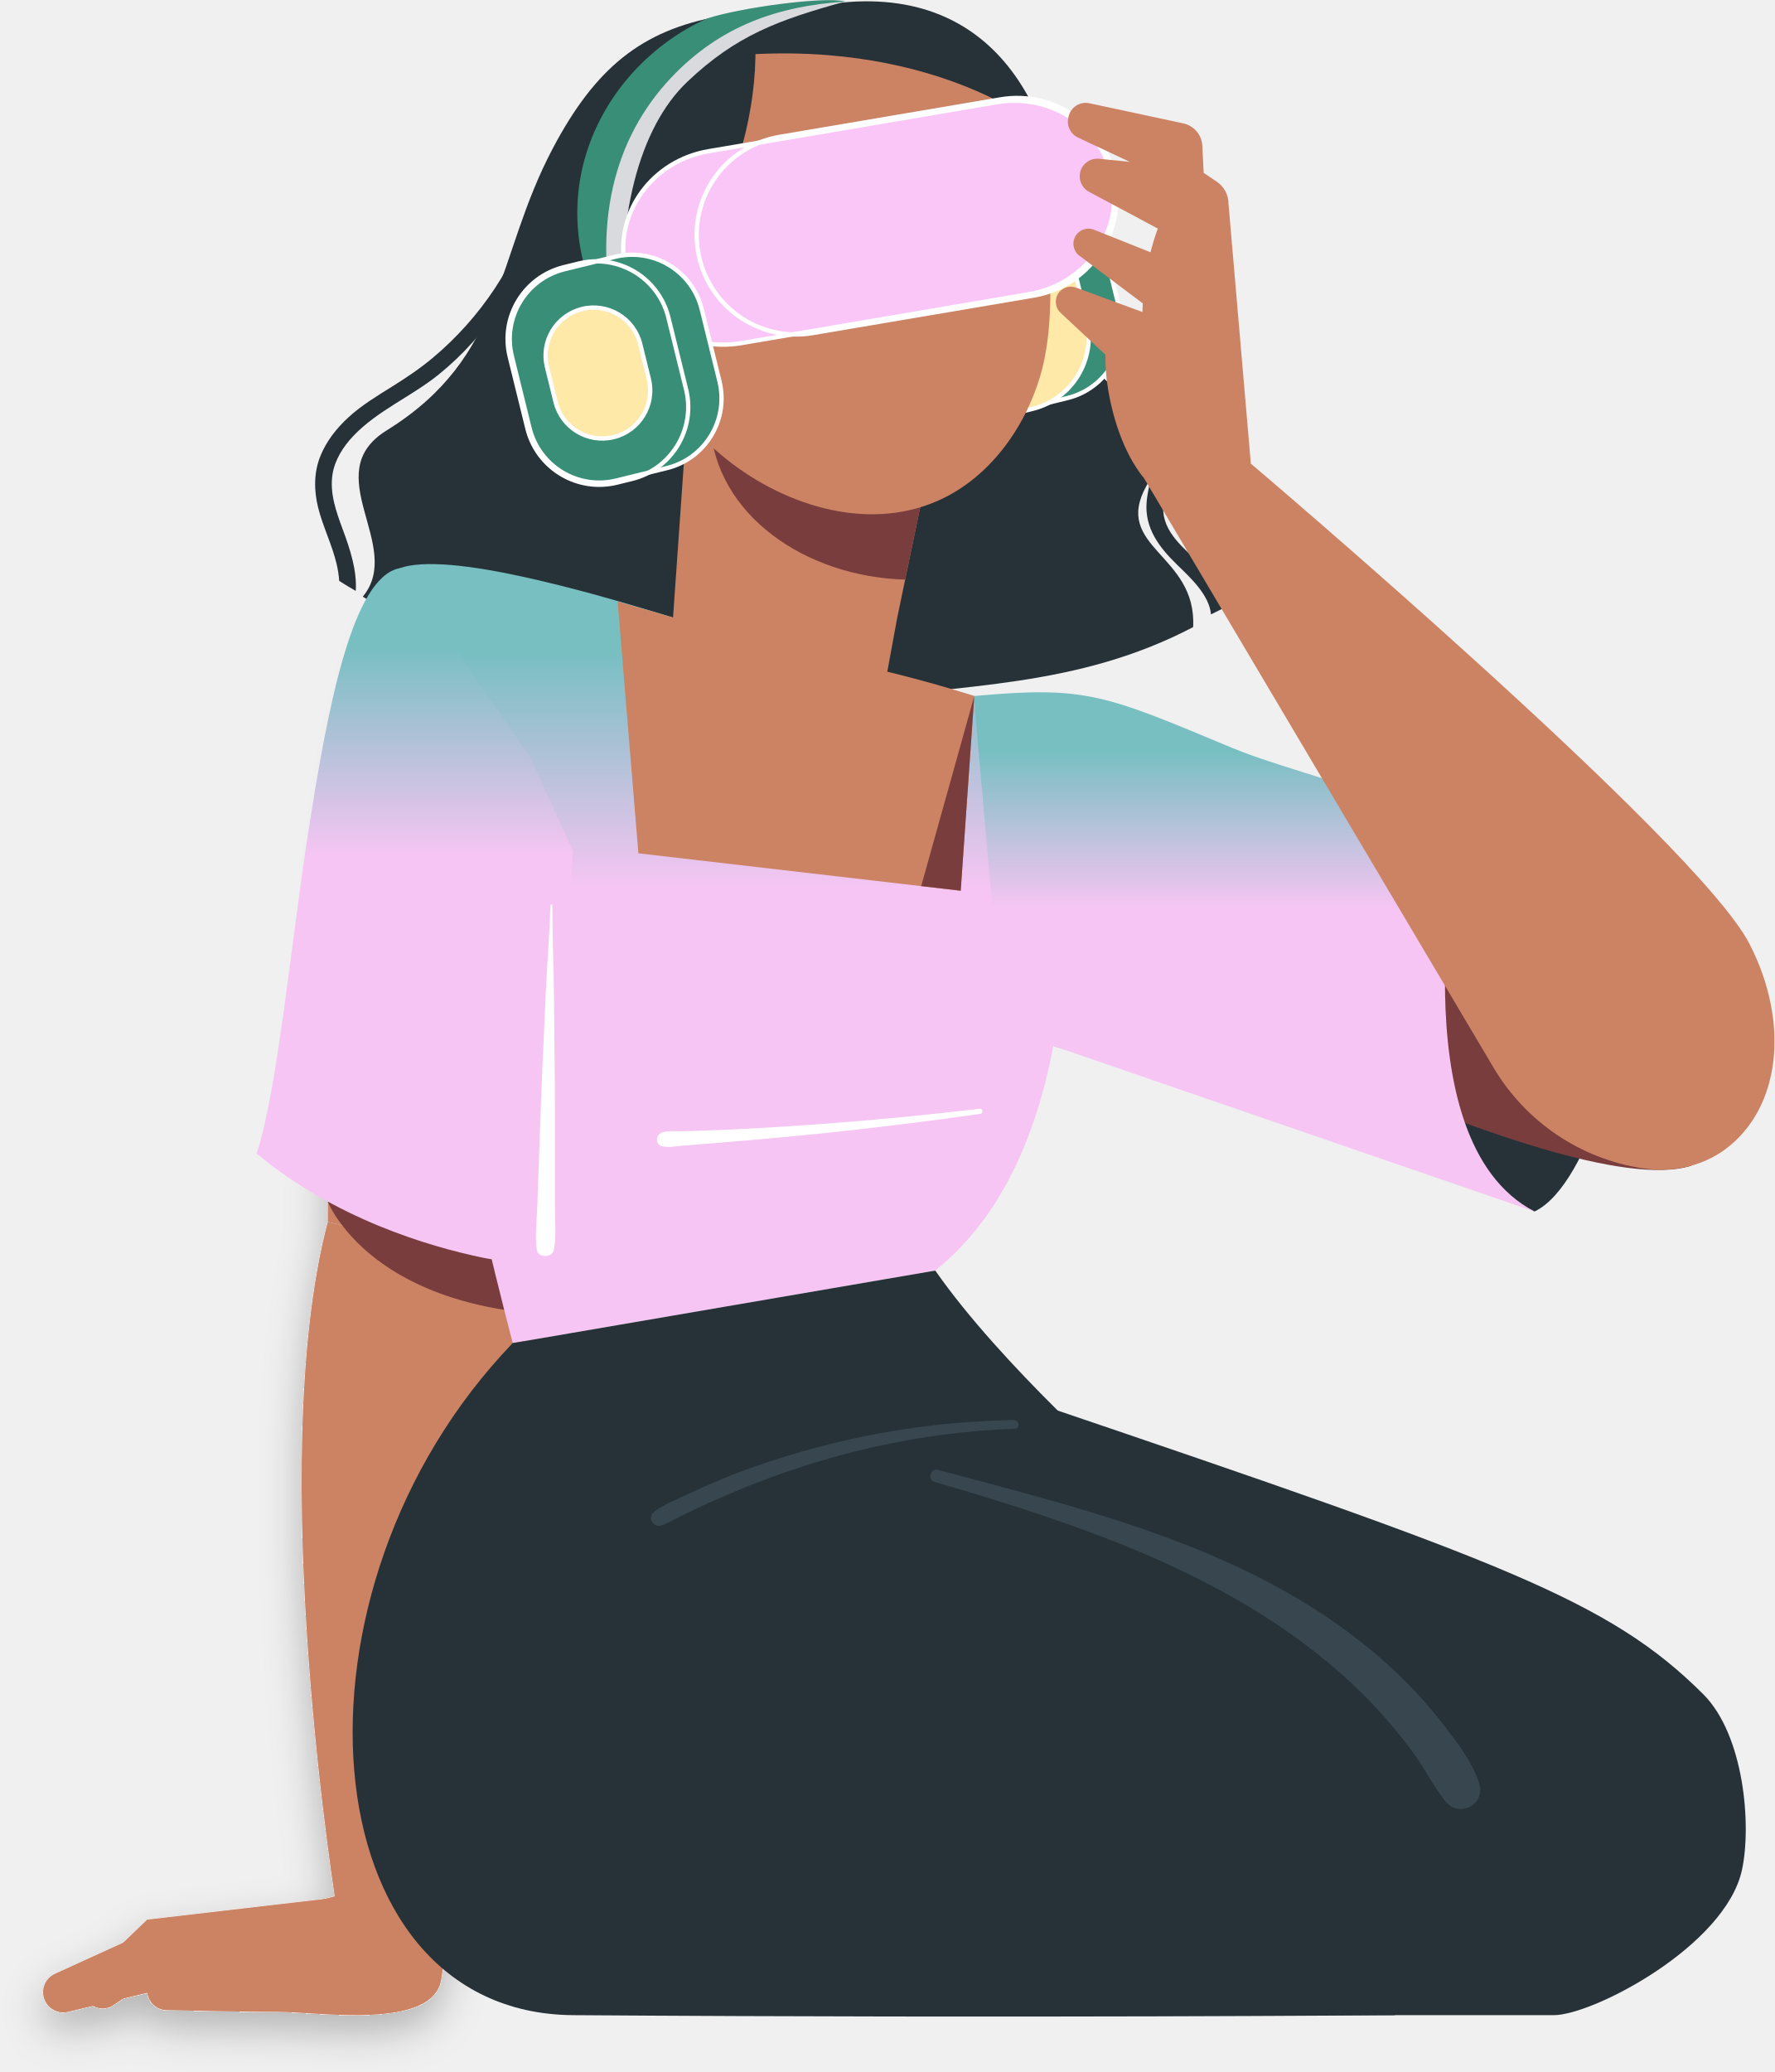
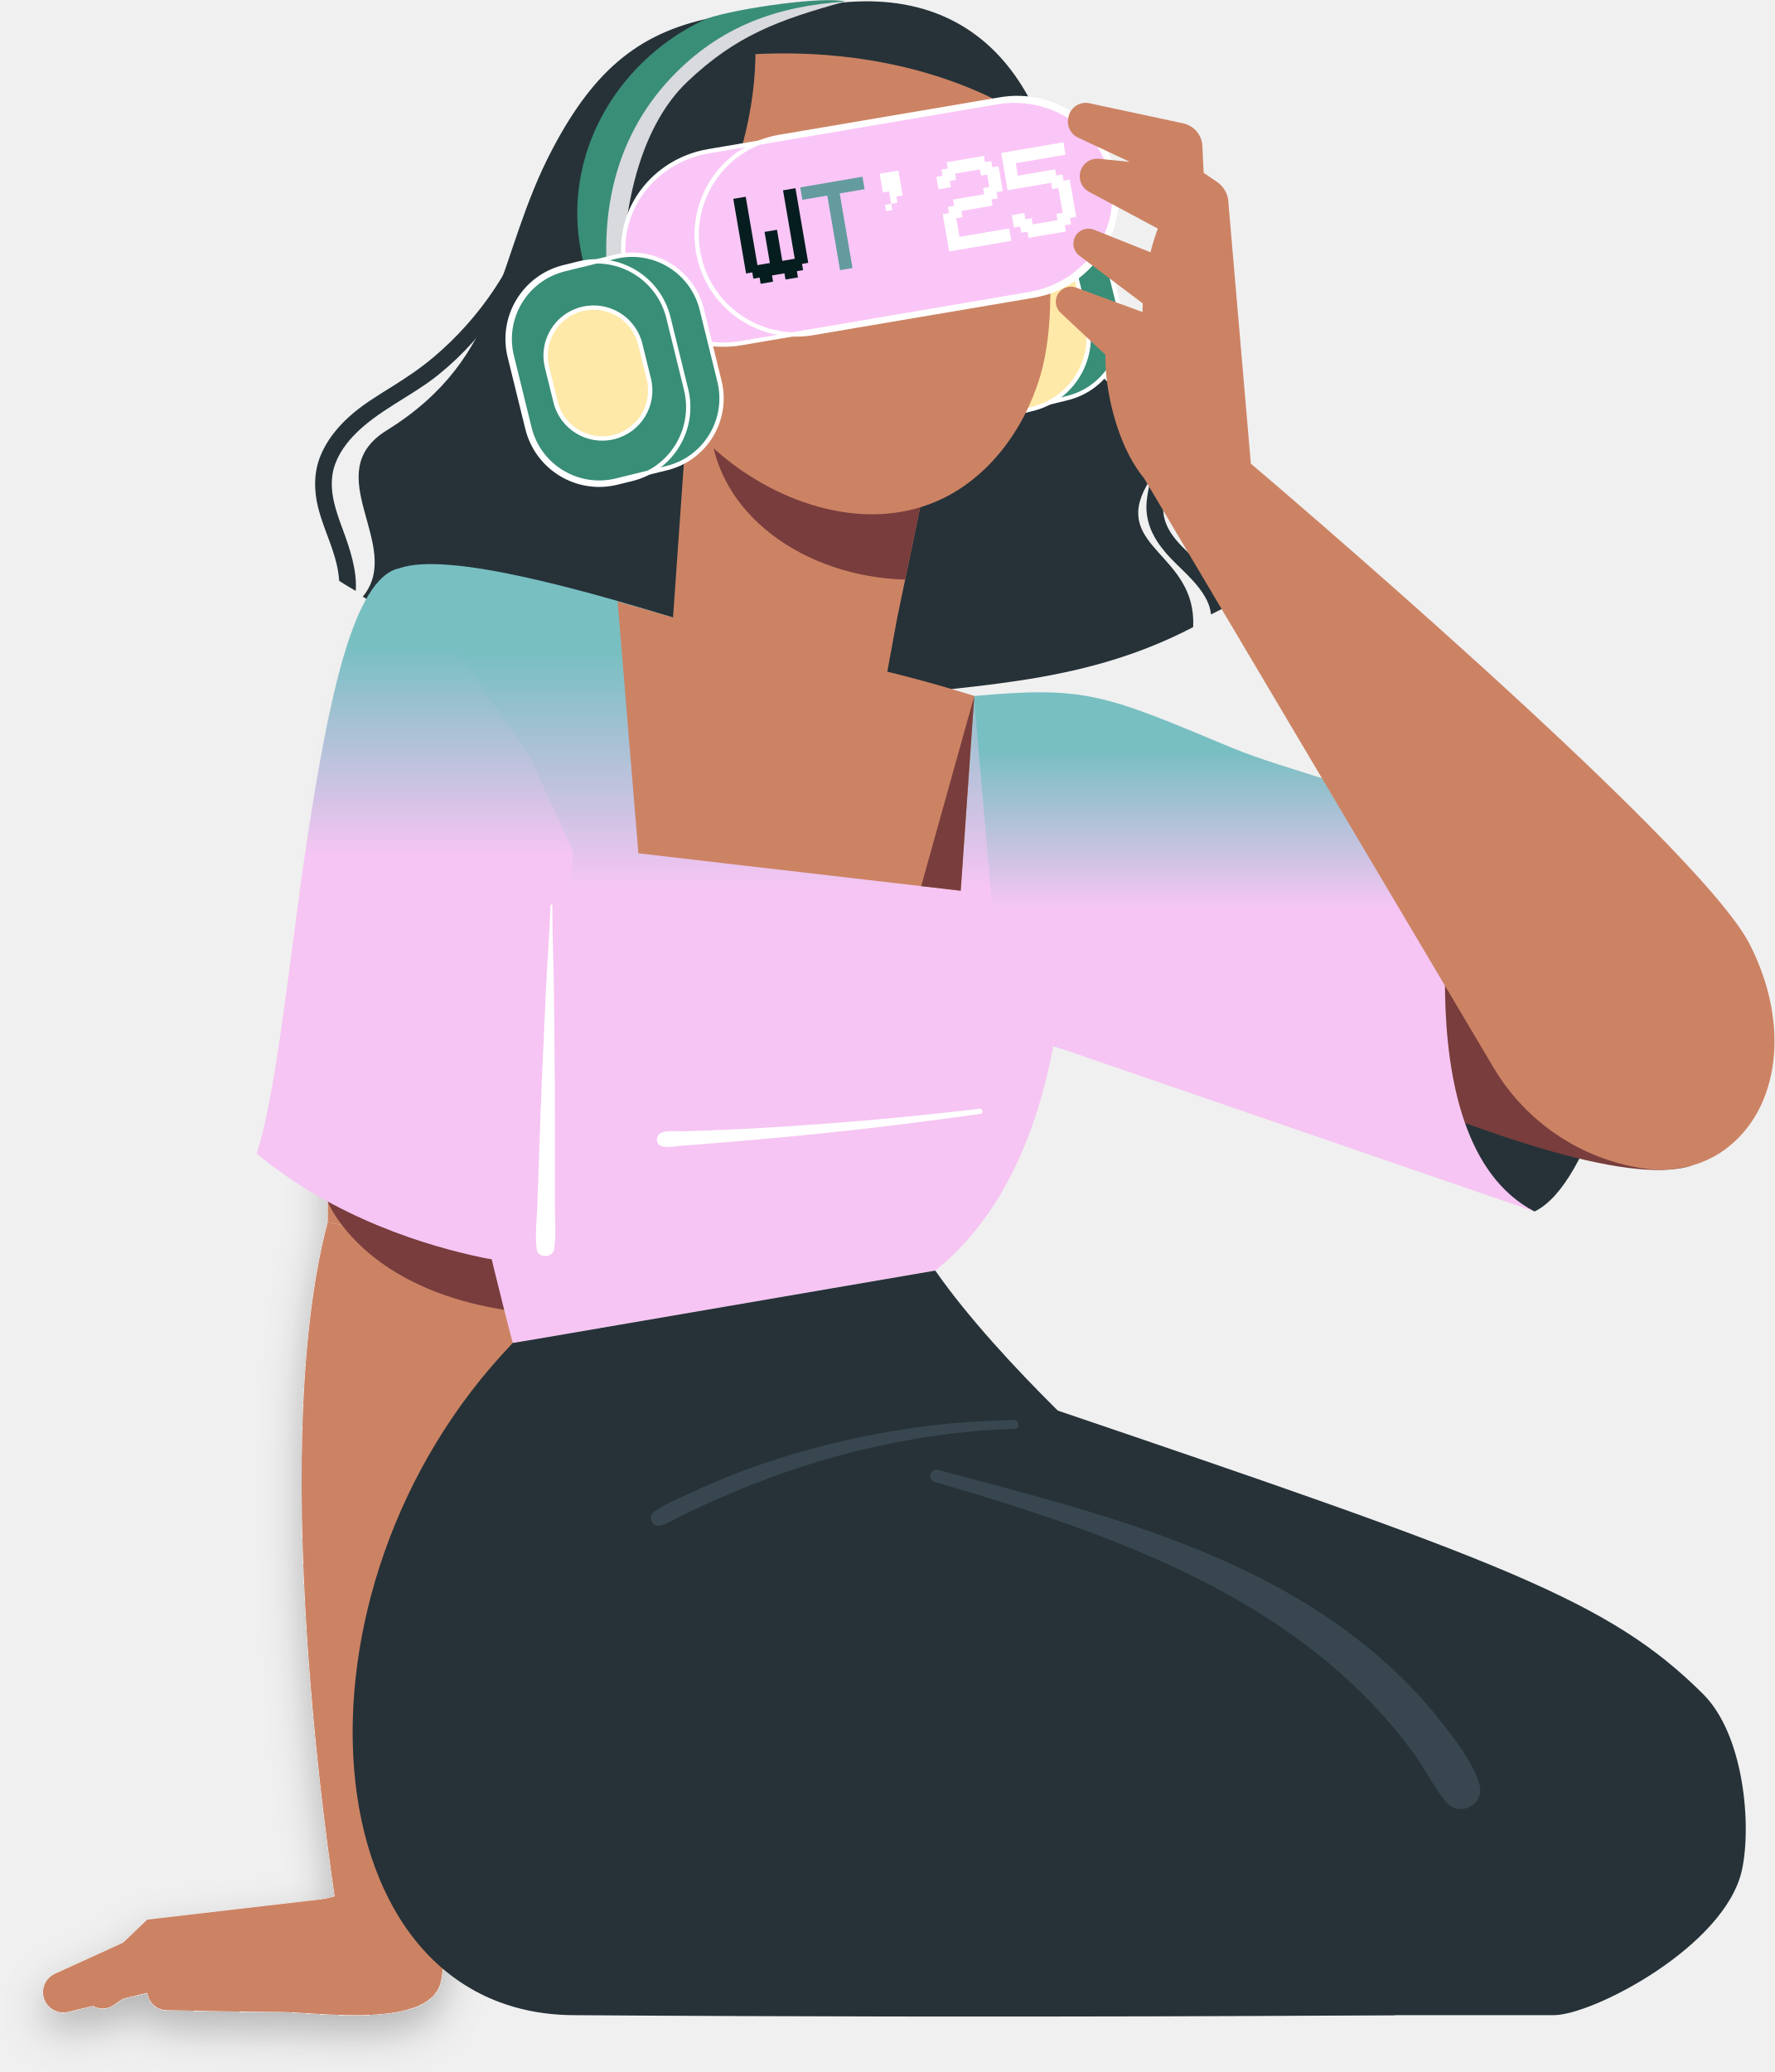
<svg xmlns="http://www.w3.org/2000/svg" width="412" height="481" viewBox="0 0 412 481" fill="none">
-   <g filter="url(#filter0_d_1373_1553)">
-     <path d="M126.685 219.338L124.804 262.28L123.373 294.854L79.451 284.447L76.1 283.663C76.1 282.095 76.1 280.546 76.12 278.998V278.978C76.12 278.959 76.12 278.959 76.12 278.939C76.394 216.437 82.391 159.168 92.7 140.784L126.685 219.338Z" fill="#CC8364" />
-     <path d="M123.373 294.853C123.373 294.853 123.02 298.42 122.374 304.77C119.806 329.387 112.515 395.926 102.422 459.663L78.413 444.827C78.413 444.827 61.204 340.049 76.1 283.662L79.451 284.446L123.373 294.853Z" fill="#CC8364" />
-     <path d="M124.804 262.279L123.373 294.853C123.373 294.853 123.021 298.42 122.374 304.77C96.679 302.085 84.567 291.188 79.451 284.446C77.198 281.526 76.276 279.389 76.12 278.997V278.978C76.1 278.958 76.1 278.939 76.1 278.939H76.12L124.804 262.279Z" fill="#783D3C" />
+   <g filter="url(#filter0_d_1363_1574)">
+     <path d="M126.685 219.338L124.804 262.28L123.373 294.854L79.451 284.447L76.1 283.663C76.1 282.095 76.1 280.546 76.119 278.998V278.978C76.119 278.959 76.119 278.959 76.119 278.939C76.394 216.437 82.391 159.168 92.7 140.784L126.685 219.338Z" fill="#CC8364" />
+     <path d="M123.373 294.853C123.373 294.853 123.02 298.42 122.374 304.77C119.806 329.387 112.515 395.926 102.422 459.663L78.413 444.827C78.413 444.827 61.205 340.049 76.1 283.662L79.451 284.446L123.373 294.853Z" fill="#CC8364" />
+     <path d="M124.804 262.279L123.373 294.853C123.373 294.853 123.02 298.42 122.374 304.77C96.679 302.085 84.567 291.188 79.451 284.446C77.198 281.526 76.276 279.389 76.12 278.997V278.978C76.1 278.958 76.1 278.939 76.1 278.939H76.12L124.804 262.279Z" fill="#783D3C" />
    <path d="M89.79 437.001C89.79 437.001 52.059 447.702 34.171 448.429L12.749 458.201C9.902 459.501 9.096 463.17 11.14 465.541C12.289 466.874 14.086 467.454 15.797 467.043L34.881 462.458L82.907 462.827L89.79 437.001Z" fill="#CC8364" />
    <path d="M102.427 459.657C100.356 471.286 73.905 467.052 64.734 467.052C57.812 467.052 44.655 466.772 38.624 466.637C36.719 466.594 35.049 465.371 34.426 463.569C33.495 460.884 35.222 458.011 38.03 457.572L59.46 454.219L92.181 436.368L102.427 459.657Z" fill="#CC8364" />
    <path d="M78.409 440.47L34.173 445.627L20.72 458.5C19.037 460.111 18.862 462.739 20.317 464.56C21.781 466.392 24.409 466.792 26.351 465.477L38.03 457.574L78.409 458.541V440.47Z" fill="#CC8364" />
  </g>
  <path d="M123.815 47.145C120.3 61.011 111.44 73.886 100.546 83.016C97.571 85.51 94.371 87.662 91.078 89.713C87.556 91.908 83.958 94.075 80.886 96.894C78.16 99.397 75.814 102.368 74.409 105.813C72.833 109.678 72.87 113.894 73.88 117.898C75.005 122.355 77.118 126.496 78.164 130.971C78.458 132.231 78.674 133.538 78.752 134.846C80.008 135.663 81.294 136.433 82.599 137.172C82.921 132.39 81.239 127.386 79.583 122.912C78.078 118.847 76.531 114.574 77.192 110.172C77.701 106.784 79.699 103.661 82.023 101.215C87.65 95.294 95.527 92.057 101.838 86.955C107.53 82.355 112.516 76.812 116.396 70.603C120.824 63.52 123.679 55.877 125.514 47.753C125.767 46.643 124.105 46.004 123.815 47.145Z" fill="#263238" />
  <path d="M84.228 138.511C95.302 145.428 107.073 151.19 119.224 155.97C134.085 161.816 149.515 166.312 165.175 169.431C179.884 172.359 194.826 174.038 209.781 175.181L193.999 2.469C191.873 2.398 189.821 2.363 187.845 2.359C186.983 2.347 186.12 2.336 185.286 2.341C178.391 2.385 172.311 2.843 166.903 3.811C149.009 7.01 138.204 15.8 128.389 34.367C114.897 59.828 117.509 82.73 89.765 99.92C73.568 109.963 93.975 126.761 84.228 138.511Z" fill="#263238" />
  <path d="M194.195 163.067C223.929 158.753 249.996 159.69 277.022 145.584C277.921 128.566 258.132 127.181 266.217 112.722C277.745 92.114 247.795 98.813 247.321 59.269C246.931 27.916 232.416 -4.199 193.411 0.828C190.799 1.169 188.096 1.665 185.286 2.341C177.009 4.323 167.744 7.825 157.468 13.131L158.768 18.436L194.195 163.067Z" fill="#263238" />
  <path d="M281.167 142.634C282.12 142.164 283.064 141.678 284.017 141.208C283.719 138.068 282.127 134.957 280.118 132.558C276.792 128.59 271.313 125.283 270.242 119.862C269.709 117.161 270.48 114.392 270.975 111.744C271.536 108.751 271.689 105.809 270.689 102.889C268.712 97.105 263.483 93.444 258.814 89.932C253.995 86.308 248.544 81.111 250.361 74.398C250.794 72.8 248.472 71.254 247.558 72.945C244.665 78.3 247.268 84.438 251.21 88.525C255.398 92.87 261.094 95.563 264.847 100.341C266.558 102.519 267.675 105.071 267.551 107.877C267.424 110.803 266.47 113.612 266.225 116.524C265.717 122.563 269.114 127.014 273.216 131.02C276.24 133.968 280.793 138.076 281.167 142.634Z" fill="#263238" />
  <path d="M236.118 95.293L236.118 95.293C227.173 97.497 218.136 92.03 215.934 83.086L215.449 83.206L215.934 83.086L211.834 66.435L211.834 66.435C209.631 57.489 215.097 48.453 224.041 46.251L224.041 46.251L235.752 43.368L235.752 43.368C244.697 41.164 253.734 46.631 255.935 55.577L255.935 55.577L260.036 72.227L260.036 72.227C262.239 81.172 256.772 90.209 247.829 92.41L236.118 95.293Z" fill="#398E77" stroke="white" />
  <path d="M239.715 94.924L236.238 95.781C227.024 98.05 217.716 92.419 215.449 83.208L211.349 66.556C209.079 57.343 214.71 48.035 223.921 45.767L227.398 44.911C236.612 42.641 245.92 48.272 248.187 57.484L252.287 74.135C254.557 83.347 248.928 92.654 239.715 94.924Z" fill="#FEE9A8" stroke="white" stroke-miterlimit="10" />
-   <path d="M95.474 195.602C99.721 227.882 106.901 261.502 112.234 284.227C116.151 300.961 119.058 311.78 119.058 311.78L217.146 294.946C261.507 259.444 244.285 167.467 244.285 167.467C240.899 166.203 237.333 164.99 233.745 163.853C208.238 155.764 179.751 150.733 179.751 150.733C169.285 147.472 153.335 142.215 137.687 137.917C132.354 136.477 127.07 135.136 122.039 134.025C109.348 131.218 98.353 129.905 92.691 131.928C90.849 149.293 92.391 172.094 95.474 195.602Z" fill="url(#paint0_linear_1373_1553)" />
+   <path d="M95.474 195.602C99.721 227.882 106.901 261.502 112.234 284.227C116.151 300.961 119.058 311.78 119.058 311.78L217.146 294.946C261.507 259.444 244.285 167.467 244.285 167.467C240.899 166.203 237.333 164.99 233.745 163.853C208.238 155.764 179.751 150.733 179.751 150.733C169.285 147.472 153.335 142.215 137.687 137.917C132.354 136.477 127.07 135.136 122.039 134.025C109.348 131.218 98.353 129.905 92.691 131.928C90.849 149.293 92.391 172.094 95.474 195.602Z" fill="url(#paint0_linear_1363_1574)" />
  <path d="M143.404 139.659L148.222 198.088L223.059 206.773L226.213 161.571C200.706 153.483 179.753 150.733 179.753 150.733C169.287 147.473 159.05 143.955 143.404 139.659Z" fill="#CC8364" />
  <path d="M226.211 161.571L213.883 205.709L223.059 206.773L226.211 161.571Z" fill="#783D3C" />
  <path d="M242.121 326.277C348.849 362.501 373.54 371.452 395.448 393.285C404.936 402.74 406.71 423.658 404.454 434.075C400.618 451.797 369.828 467.805 360.746 467.805C351.663 467.805 214.839 467.805 214.839 467.805L242.121 326.277Z" fill="#263238" />
  <path d="M119.05 311.788C86.913 349.43 112.933 368.579 112.933 368.579L236.459 398.254L261.513 342.449C261.513 342.449 232.402 316.87 217.156 294.954L119.05 311.788Z" fill="#263238" />
  <path d="M119.05 311.788C63.749 369.186 71.563 467.374 133.067 467.805C238.133 468.54 323.88 467.805 323.88 467.805C280.034 371.704 175.28 331.718 119.05 311.788Z" fill="#263238" />
  <path d="M151.855 350.968C154.08 349.255 156.976 348.156 159.509 346.958C162.035 345.763 164.589 344.626 167.168 343.546C172.391 341.359 177.767 339.497 183.185 337.853C194.005 334.568 205.134 332.237 216.364 330.913C222.671 330.17 229.015 329.805 235.362 329.642C236.671 329.609 236.92 331.638 235.595 331.681C213.409 332.404 191.301 337.588 170.855 346.159C167.928 347.386 165.014 348.646 162.141 349.992C160.773 350.633 159.411 351.292 158.058 351.966C156.584 352.701 155.136 353.601 153.572 354.114C151.651 354.745 150.191 352.25 151.855 350.968Z" fill="#38474F" />
  <path d="M277.345 117.624C261.781 116.46 256.331 92.529 256.676 82.367L246.241 72.608C245.106 71.546 244.806 69.865 245.506 68.475C246.306 66.887 248.17 66.152 249.838 66.766L266.75 72.979L289.128 108.083L277.345 117.624Z" fill="#CC8364" />
-   <path d="M217.156 100.958L213.883 116.677L213.04 120.694L210.159 134.551L208.316 143.41L206.121 155.346C203.691 168.536 191.442 177.571 178.134 175.945C165.316 174.396 155.81 163.519 155.81 150.779C155.81 150.191 155.83 149.603 155.869 148.996L160.906 77.302L217.156 100.958Z" fill="#CC8364" />
+   <path d="M217.156 100.958L213.883 116.677L213.04 120.694L210.159 134.551L208.317 143.41L206.121 155.346C203.691 168.536 191.442 177.571 178.134 175.945C165.316 174.396 155.81 163.519 155.81 150.779C155.81 150.191 155.83 149.603 155.869 148.996L160.906 77.302L217.156 100.958Z" fill="#CC8364" />
  <path d="M213.883 116.677L213.04 120.694L210.159 134.551C186.855 133.885 166.1 119.401 164.904 98.567C176.487 97.45 209.845 113.795 213.883 116.677Z" fill="#783D3C" />
  <path d="M230.999 17.883C202.815 -6.377 174.112 5.951 158.84 19.984C141.126 36.261 140.084 60.658 149.125 81.024C153.237 90.406 159.538 98.987 167.411 105.578C181.195 117.157 200.935 123.525 217.456 116.377C229.382 111.242 237.839 99.729 241.533 87.254C247.793 66.177 240.563 26.117 230.999 17.883Z" fill="#CC8364" />
  <path d="M231.132 33.917C230.544 38.647 216.213 40.083 215.043 34.809C213.64 28.477 231.8 28.539 231.132 33.917Z" fill="#263238" />
  <path d="M189.413 39.397C189.883 43.881 174.539 47.93 172.605 45.718C167.37 39.732 188.57 31.375 189.413 39.397Z" fill="#263238" />
  <path d="M227.878 56.017C228.449 58.708 227.171 61.344 225.019 61.907C222.869 62.468 220.662 60.741 220.09 58.05C219.517 55.359 220.799 52.721 222.949 52.16C225.099 51.6 227.306 53.326 227.878 56.017Z" fill="#263238" />
  <path d="M193 61.245C193.57 63.935 192.292 66.573 190.14 67.134C187.99 67.695 185.783 65.968 185.211 63.277C184.639 60.586 185.92 57.948 188.07 57.387C190.221 56.827 192.427 58.553 193 61.245Z" fill="#263238" />
  <path d="M175.041 5.112C178.238 34.476 159.789 70.917 144.19 71.379C129.073 22.689 175.041 5.112 175.041 5.112Z" fill="#263238" />
  <path d="M141.93 64.047C136.093 62.056 128.873 62.946 124.908 67.667C121.606 71.601 121.21 77.245 122.013 82.318C123.05 88.862 125.923 95.222 130.713 99.796C135.505 104.371 142.308 106.989 148.868 106.07C155.43 105.151 161.488 100.423 163.321 94.056C166.837 81.843 152.418 67.624 141.93 64.047Z" fill="#CC8364" />
-   <path d="M149.809 86.428C147.725 83.688 144.919 81.399 141.71 80.111C140.239 79.521 138.743 79.045 137.175 78.796C135.605 78.547 133.99 78.612 132.407 78.518C131.376 78.457 131.062 80.15 132.119 80.346C132.818 80.478 133.459 80.632 134.108 80.936C134.757 81.238 135.372 81.612 135.997 81.959C136.636 82.314 137.269 82.689 137.891 83.071C138.192 83.255 138.492 83.445 138.78 83.649C139.063 83.851 139.502 84.08 139.707 84.358C139.641 84.303 139.574 84.249 139.508 84.194C139.604 84.274 139.7 84.354 139.794 84.437C140.039 84.642 140.284 84.848 140.536 85.044C140.691 85.164 140.846 85.279 140.999 85.401C141.023 85.421 141.015 85.409 141.034 85.424C141.638 85.812 142.185 86.453 142.677 86.963C143.71 88.033 144.711 89.131 145.579 90.34C145.985 90.904 146.957 91.247 147.618 91.263C148.31 91.281 149.154 91.001 149.65 90.499C150.834 89.299 150.787 87.714 149.809 86.428Z" fill="#263238" />
-   <path d="M59.58 267.775C77.704 282.867 99.394 289.338 112.233 291.992C119.058 293.407 125.861 292.253 125.861 292.253L133.065 197.643L123.08 175.759L92.695 131.927C82.052 134.101 76.29 162.665 71.563 193.251C67.592 218.858 64.333 253.646 59.58 267.775Z" fill="url(#paint1_linear_1373_1553)" />
+   <path d="M149.809 86.428C147.725 83.688 144.919 81.399 141.71 80.111C140.239 79.521 138.743 79.045 137.175 78.796C135.605 78.547 133.99 78.612 132.407 78.518C131.376 78.457 131.062 80.15 132.119 80.346C132.818 80.478 133.459 80.632 134.108 80.936C134.757 81.238 135.372 81.612 135.997 81.959C136.636 82.314 137.269 82.689 137.891 83.071C138.192 83.255 138.492 83.445 138.78 83.649C139.063 83.851 139.502 84.08 139.707 84.358C139.641 84.303 139.574 84.249 139.507 84.194C139.604 84.274 139.7 84.354 139.794 84.437C140.039 84.642 140.284 84.848 140.536 85.044C140.691 85.164 140.846 85.279 140.999 85.401C141.022 85.421 141.015 85.409 141.034 85.424C141.638 85.812 142.185 86.453 142.677 86.963C143.71 88.033 144.711 89.131 145.579 90.34C145.985 90.904 146.957 91.247 147.618 91.263C148.31 91.281 149.154 91.001 149.65 90.499C150.834 89.299 150.787 87.714 149.809 86.428Z" fill="#263238" />
+   <path d="M59.58 267.775C77.704 282.867 99.394 289.338 112.233 291.992C119.058 293.407 125.861 292.253 125.861 292.253L133.065 197.643L123.08 175.759L92.695 131.927C82.052 134.101 76.29 162.665 71.563 193.251C67.592 218.858 64.333 253.646 59.58 267.775Z" fill="url(#paint1_linear_1363_1574)" />
  <path d="M124.744 280.097C124.863 276.738 124.983 273.379 125.102 270.02C125.337 263.407 125.545 256.792 125.831 250.181C126.117 243.566 126.411 236.954 126.723 230.343C127.041 223.622 127.585 216.911 127.809 210.189C127.819 209.911 128.244 209.909 128.244 210.189C128.23 216.908 128.536 223.624 128.616 230.343C128.695 236.956 128.754 243.568 128.807 250.181C128.859 256.794 128.832 263.407 128.834 270.02C128.836 273.379 128.836 276.738 128.838 280.097C128.84 283.363 129.173 286.845 128.63 290.071C128.297 292.051 124.887 292.118 124.618 290.071C124.189 286.822 124.626 283.371 124.744 280.097Z" fill="white" />
  <path d="M153.737 262.881C155.22 262.393 156.973 262.644 158.525 262.615C159.979 262.587 161.433 262.531 162.89 262.478C166.006 262.364 169.122 262.239 172.236 262.086C178.361 261.784 184.482 261.384 190.597 260.935C202.933 260.032 215.241 258.844 227.52 257.378C228.192 257.298 228.351 258.466 227.673 258.564C215.449 260.304 203.19 261.823 190.909 263.101C184.69 263.748 178.465 264.31 172.236 264.845C169.122 265.112 166.006 265.374 162.89 265.614C161.435 265.725 159.979 265.827 158.525 265.951C156.953 266.082 155.283 266.466 153.737 266.113C152.016 265.717 152.234 263.375 153.737 262.881Z" fill="white" />
  <path d="M217.675 341.191C255.674 351.38 295.651 360.766 324.909 388.944C328.552 392.452 331.947 396.251 335.043 400.251C338.218 404.353 341.854 409.01 343.434 414.006C344.972 418.876 338.867 422.141 335.629 418.186C332.917 414.872 330.982 410.889 328.489 407.395C325.983 403.881 323.237 400.557 320.33 397.366C314.527 390.994 307.998 385.314 301.021 380.262C285.373 368.931 267.563 360.851 249.434 354.361C238.697 350.518 227.822 347.139 216.87 343.976C215.294 343.521 216.076 340.761 217.675 341.191Z" fill="#38474F" />
  <path d="M162.149 13.827C212.581 6.706 240.042 28.528 240.042 28.528C225.209 -6.374 192.939 -3.609 162.149 13.827Z" fill="#263238" />
  <path d="M144.933 76.305C142.94 50.842 148.298 29.698 159.568 18.997C170.978 8.162 180.756 4.638 196.195 0.368L196.191 0.344C191.726 -0.914 173.385 1.506 166.386 3.903C142.479 15.194 125.876 46.165 144.933 76.305Z" fill="#D9DADE" />
  <path d="M143.275 78.227C137.05 51.892 142.759 31.893 155.785 18.077C167.144 6.028 180.552 1.426 196.196 0.365L196.192 0.342C191.42 -0.863 171.719 1.796 164.181 4.287C138.394 15.91 123.215 48.264 143.275 78.227Z" fill="#398E77" />
  <path d="M172.102 79.655L172.101 79.655C159.221 81.858 147.108 73.646 145.01 61.366L145.01 61.366C142.91 49.085 151.603 37.312 164.483 35.11L231.332 23.744L231.332 23.744C244.21 21.539 256.323 29.752 258.425 42.033C260.525 54.314 251.832 66.086 238.952 68.289L172.102 79.655Z" fill="#FAC6F7" stroke="white" />
  <path d="M188.747 77.314L240.046 68.608C252.619 66.456 261.068 54.52 258.916 41.947C256.766 29.374 244.828 20.925 232.255 23.077L180.956 31.783C168.383 33.935 159.934 45.871 162.086 58.444C164.238 71.017 176.174 79.466 188.747 77.314Z" stroke="white" stroke-miterlimit="10" />
  <path d="M154.832 108.666L154.832 108.666L143.122 111.549L143.122 111.549C134.176 113.753 125.14 108.286 122.938 99.342L122.452 99.462L122.938 99.342L118.838 82.691L118.838 82.691C116.634 73.745 122.101 64.709 131.047 62.507L131.047 62.507L142.757 59.624L142.757 59.624C151.703 57.42 160.74 62.887 162.941 71.833L162.941 71.833L167.041 88.482C167.041 88.482 167.041 88.482 167.041 88.482C169.243 97.428 163.778 106.465 154.832 108.666Z" fill="#398E77" stroke="white" />
  <path d="M148.655 79.888L148.655 79.888L150.649 87.978C152.121 93.958 148.467 100 142.487 101.473C136.507 102.945 130.465 99.291 128.992 93.311L128.992 93.311L126.999 85.221L126.999 85.221C125.525 79.241 129.18 73.199 135.161 71.726C141.141 70.254 147.183 73.908 148.655 79.888Z" fill="#FEE9A8" stroke="white" />
  <path d="M146.72 111.18L143.243 112.036C134.03 114.306 124.722 108.675 122.454 99.464L118.354 82.812C116.085 73.599 121.716 64.291 130.929 62.023L134.406 61.167C143.62 58.897 152.927 64.528 155.195 73.742L159.295 90.393C161.563 99.603 155.934 108.91 146.72 111.18Z" stroke="white" stroke-miterlimit="10" />
  <path d="M245.494 236.932C245.161 238.814 244.416 240.95 244.671 242.832L248.258 243.949C248.278 243.929 248.278 243.91 248.297 243.89C251.061 239.422 253.197 234.522 254.667 229.485C256.156 224.409 256.568 219.293 256.803 214.041C256.842 213.217 255.608 213.237 255.529 214.041C255.02 219.038 253.491 224.017 251.845 228.74C250.865 231.562 249.669 234.267 248.336 236.913C248.572 234.894 248.787 232.875 248.944 230.857C249.258 226.702 249.297 222.527 249.14 218.352C248.787 210.062 247.67 201.673 245.122 193.736C244.946 193.207 244.201 193.422 244.279 193.951C245.71 202.124 246.827 210.297 246.886 218.588C246.906 222.605 246.69 226.623 246.318 230.622C246.102 232.738 245.847 234.835 245.494 236.932Z" fill="#9C79ED" />
-   <path d="M356.305 281.242C369.908 274.664 377.728 235.74 377.728 235.74L323.658 231.082C323.658 231.082 336.607 273.038 356.305 281.242Z" fill="#263238" />
+   <path d="M170.254 46.164L173.142 45.669L175.864 61.551L178.751 61.056L177.514 53.837L180.402 53.342L181.639 60.561L184.526 60.066L181.805 44.184L184.692 43.69L187.661 61.015L186.218 61.263L186.465 62.706L185.021 62.954L185.269 64.398L182.381 64.892L182.134 63.449L179.246 63.944L179.494 65.387L176.606 65.882L176.358 64.439L174.915 64.686L174.667 63.242L173.223 63.489L170.254 46.164Z" fill="#051D1F" />
+   <path d="M192.076 45.397L186.301 46.386L185.806 43.499L200.244 41.025L200.738 43.912L194.963 44.902L197.933 62.227L195.045 62.722L192.076 45.397Z" fill="#649B9F" />
+   <path d="M205.729 49.002L205.482 47.558L206.926 47.31L207.173 48.754L205.729 49.002ZM206.431 44.423L204.987 44.67L204.245 40.339L208.576 39.596L209.566 45.372L208.122 45.619L208.369 47.063L206.926 47.31L206.431 44.423ZM222.765 54.999L234.316 53.02L234.81 55.907L220.373 58.382L218.888 49.719L220.332 49.471L220.084 48.028L221.528 47.78L221.281 46.336L228.5 45.099L228.252 43.656L229.696 43.408L229.201 40.52L227.757 40.768L227.51 39.324L221.735 40.314L221.982 41.758L220.538 42.005L220.786 43.449L217.898 43.944L217.403 41.056L218.847 40.809L218.6 39.365L220.043 39.117L219.796 37.674L228.459 36.189L228.706 37.633L230.15 37.385L230.397 38.829L231.841 38.582L232.831 44.357L231.387 44.604L231.635 46.048L230.191 46.296L230.438 47.739L223.219 48.977L223.467 50.42L222.023 50.668L222.765 54.999ZM232.46 35.503L246.898 33.029L247.393 35.917L235.842 37.896L236.337 40.784L245 39.299L245.247 40.743L246.691 40.495L246.939 41.939L248.382 41.692L249.867 50.355L248.423 50.602L248.671 52.046L247.227 52.293L247.474 53.737L238.812 55.222L238.564 53.778L237.12 54.025L236.873 52.581L235.429 52.829L234.934 49.941L237.822 49.446L238.069 50.89L239.513 50.643L239.76 52.087L245.536 51.097L245.288 49.653L246.732 49.406L245.742 43.63L244.298 43.878L244.051 42.434L233.944 44.166L232.46 35.503Z" fill="white" />
+   <path d="M356.304 281.242C369.908 274.664 377.728 235.74 377.728 235.74L323.658 231.082C323.658 231.082 336.607 273.038 356.304 281.242Z" fill="#263238" />
  <path d="M237.504 161.539C256.237 156.406 306.96 184.315 370.202 211.686L392.704 270.601C362.872 280.154 247.721 218.422 247.721 218.422L237.504 161.539Z" fill="#783D3C" />
-   <path d="M232.957 238.804L234.121 239.211L237.672 240.434L356.318 281.25C324.148 264.604 338.834 192.336 338.834 192.336C318.966 183.273 298.318 178.714 286 173.583C256.388 161.23 252.211 159.205 226.211 161.573C225.936 161.563 232.957 238.804 232.957 238.804Z" fill="url(#paint2_linear_1373_1553)" />
+   <path d="M232.957 238.804L234.121 239.211L237.672 240.434L356.318 281.25C324.148 264.604 338.834 192.336 338.834 192.336C318.966 183.273 298.318 178.714 286 173.583C256.388 161.23 252.211 159.205 226.211 161.573C225.936 161.563 232.957 238.804 232.957 238.804Z" fill="url(#paint2_linear_1363_1574)" />
  <path d="M381.433 271.225C388.145 272.246 395.119 270.835 400.577 266.797C413.374 257.331 415.673 237.508 406.188 219.091C394.006 195.432 290.422 107.63 290.422 107.63L265.662 111.07L346.785 247.862C354.251 260.447 366.967 269.024 381.433 271.225Z" fill="#CC8364" />
  <path d="M288.297 107.424C272.733 106.262 267.283 82.329 267.628 72.167L250.328 59.14C249.193 58.077 248.893 56.396 249.593 55.006C250.392 53.419 252.256 52.684 253.924 53.297L277.702 62.779L288.297 107.424Z" fill="#CC8364" />
  <path d="M290.422 107.628L285.236 47.327C285.25 45.267 284.23 43.339 282.523 42.186L279.468 40.127L279.164 33.861C279.04 31.317 277.22 29.174 274.731 28.639L252.736 23.926C250.6 23.581 248.566 24.961 248.095 27.072L248.035 27.348C247.619 29.218 248.556 31.125 250.29 31.938L262.309 37.571L255.18 36.857C252.985 36.638 251.01 38.2 250.722 40.389C250.498 42.077 251.347 43.727 252.848 44.531L268.833 53.068C268.833 53.068 263.104 66.932 266.105 84.172C269.106 101.413 277.349 117.624 277.349 117.624L290.422 107.628Z" fill="#CC8364" />
  <defs>
-     <filter id="filter0_d_1373_1553" x="0.8" y="135.584" width="135.085" height="345.42" filterUnits="userSpaceOnUse" color-interpolation-filters="sRGB">
+     <filter id="filter0_d_1363_1574" x="0.8" y="135.584" width="135.085" height="345.42" filterUnits="userSpaceOnUse" color-interpolation-filters="sRGB">
      <feFlood flood-opacity="0" result="BackgroundImageFix" />
      <feColorMatrix in="SourceAlpha" type="matrix" values="0 0 0 0 0 0 0 0 0 0 0 0 0 0 0 0 0 0 127 0" result="hardAlpha" />
      <feOffset dy="4" />
      <feGaussianBlur stdDeviation="4.6" />
      <feComposite in2="hardAlpha" operator="out" />
      <feColorMatrix type="matrix" values="0 0 0 0 0 0 0 0 0 0 0 0 0 0 0 0 0 0 0.25 0" />
-       <feBlend mode="normal" in2="BackgroundImageFix" result="effect1_dropShadow_1373_1553" />
-       <feBlend mode="normal" in="SourceGraphic" in2="effect1_dropShadow_1373_1553" result="shape" />
+       <feBlend mode="normal" in2="BackgroundImageFix" result="effect1_dropShadow_1363_1574" />
+       <feBlend mode="normal" in="SourceGraphic" in2="effect1_dropShadow_1363_1574" result="shape" />
    </filter>
-     <linearGradient id="paint0_linear_1373_1553" x1="169.736" y1="130.949" x2="169.736" y2="311.78" gradientUnits="userSpaceOnUse">
+     <linearGradient id="paint0_linear_1363_1574" x1="169.736" y1="130.949" x2="169.736" y2="311.78" gradientUnits="userSpaceOnUse">
      <stop offset="0.115" stop-color="#78BFC2" />
      <stop offset="0.415" stop-color="#F6C5F3" />
    </linearGradient>
-     <linearGradient id="paint1_linear_1373_1553" x1="96.323" y1="131.927" x2="96.323" y2="292.697" gradientUnits="userSpaceOnUse">
+     <linearGradient id="paint1_linear_1363_1574" x1="96.323" y1="131.927" x2="96.323" y2="292.697" gradientUnits="userSpaceOnUse">
      <stop offset="0.115" stop-color="#78BFC2" />
      <stop offset="0.415" stop-color="#F6C5F3" />
    </linearGradient>
-     <linearGradient id="paint2_linear_1373_1553" x1="291.261" y1="160.708" x2="291.261" y2="281.25" gradientUnits="userSpaceOnUse">
+     <linearGradient id="paint2_linear_1363_1574" x1="291.261" y1="160.708" x2="291.261" y2="281.25" gradientUnits="userSpaceOnUse">
      <stop offset="0.115" stop-color="#78BFC2" />
      <stop offset="0.415" stop-color="#F6C5F3" />
    </linearGradient>
  </defs>
</svg>
